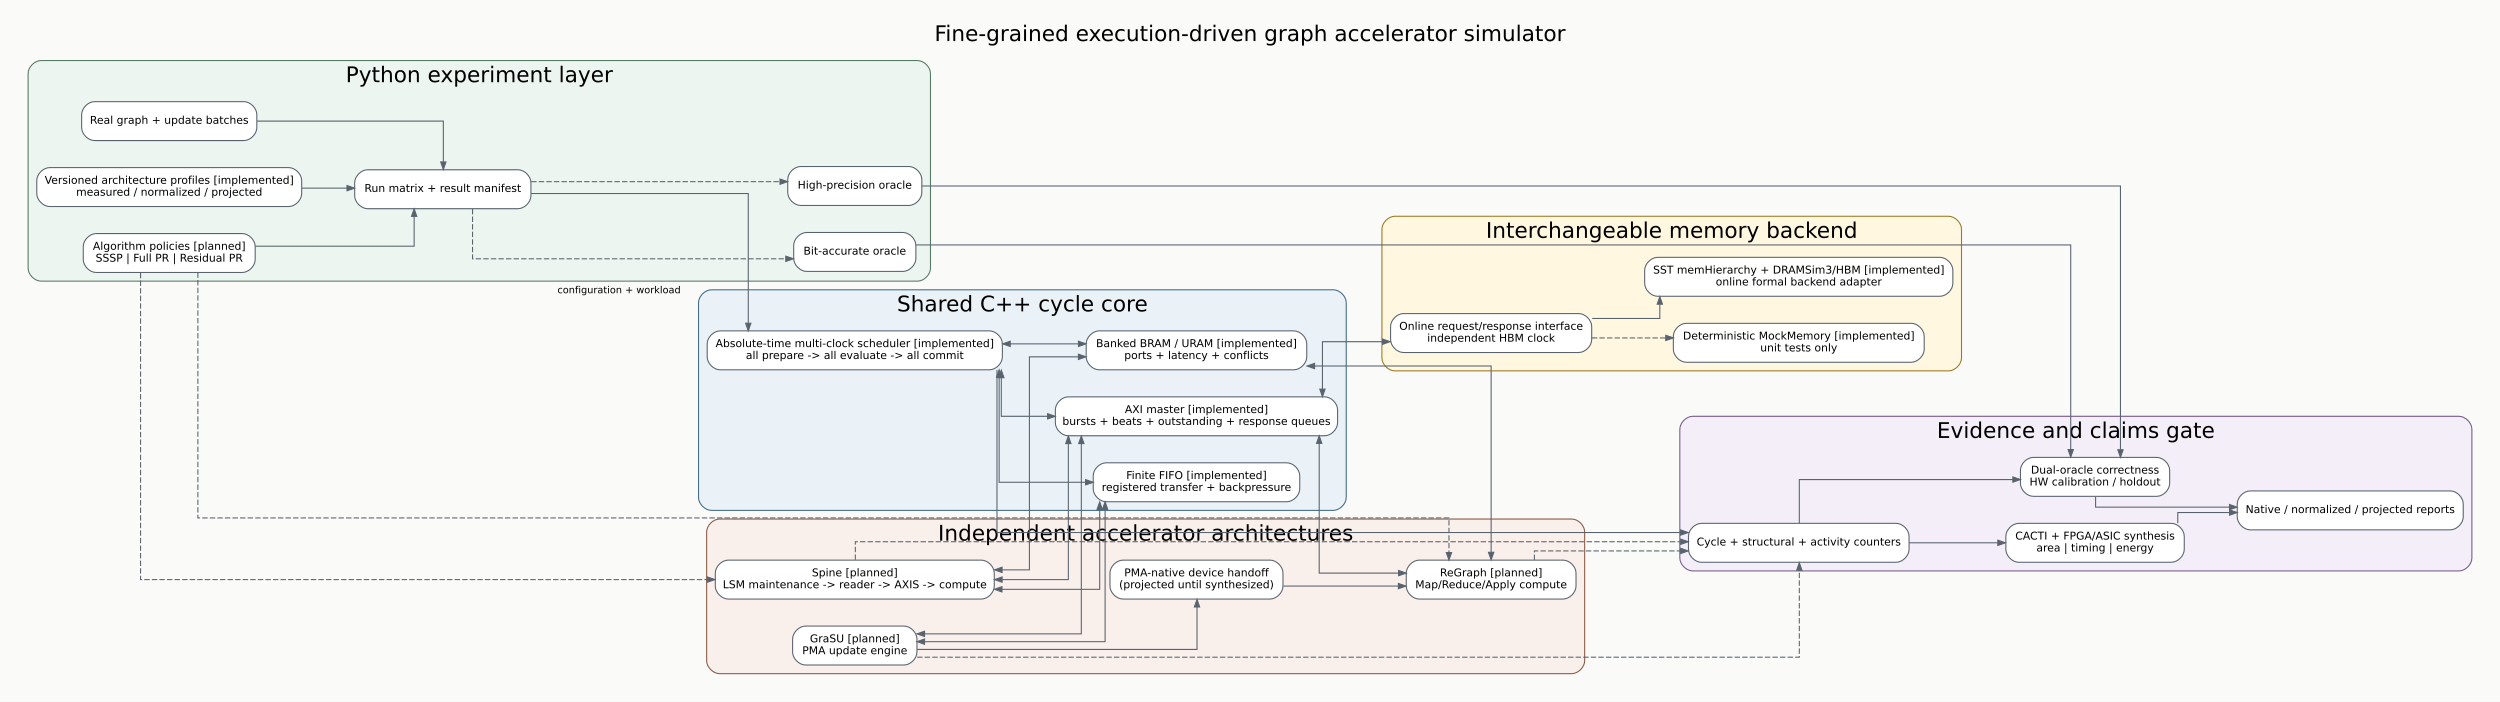
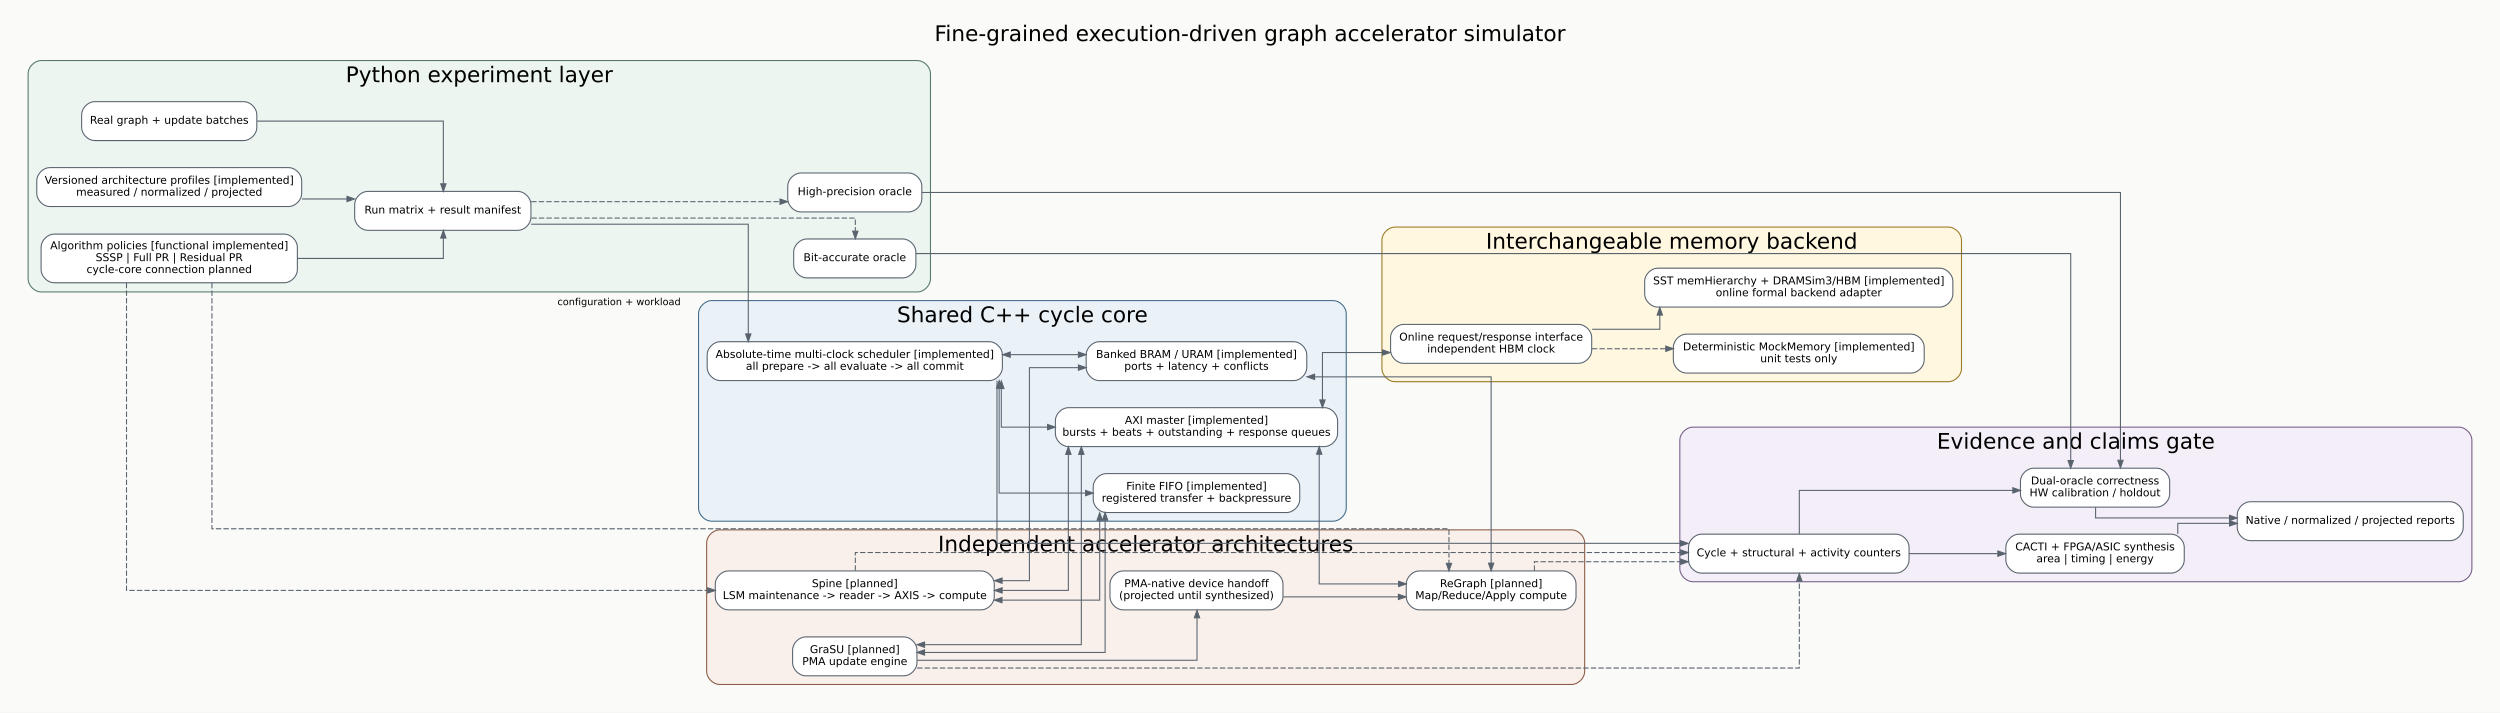
- <svg xmlns="http://www.w3.org/2000/svg" width="2312pt" height="649pt" viewBox="0.00 0.00 2312.00 649.00">
-   <g id="graph0" class="graph" transform="scale(1 1) rotate(0) translate(18 631)">
-     <polygon fill="#fafaf8" stroke="transparent" points="-18,18 -18,-631 2294,-631 2294,18 -18,18" />
-     <text text-anchor="middle" x="1138" y="-593" font-family="DejaVu Sans" font-size="20.00">Fine-grained execution-driven graph accelerator simulator</text>
+ <svg xmlns="http://www.w3.org/2000/svg" width="2312pt" height="659pt" viewBox="0.00 0.00 2312.00 659.00">
+   <g id="graph0" class="graph" transform="scale(1 1) rotate(0) translate(18 641)">
+     <polygon fill="#fafaf8" stroke="transparent" points="-18,18 -18,-641 2294,-641 2294,18 -18,18" />
+     <text text-anchor="middle" x="1138" y="-603" font-family="DejaVu Sans" font-size="20.00">Fine-grained execution-driven graph accelerator simulator</text>
    <g id="clust1" class="cluster">
-       <path fill="#edf5f0" stroke="#557a66" d="M20,-371C20,-371 830.5,-371 830.5,-371 836.5,-371 842.5,-377 842.5,-383 842.5,-383 842.5,-563 842.5,-563 842.5,-569 836.5,-575 830.5,-575 830.5,-575 20,-575 20,-575 14,-575 8,-569 8,-563 8,-563 8,-383 8,-383 8,-377 14,-371 20,-371" />
-       <text text-anchor="middle" x="425.25" y="-555" font-family="DejaVu Sans" font-size="20.00">Python experiment layer</text>
+       <path fill="#edf5f0" stroke="#557a66" d="M20,-371C20,-371 830.5,-371 830.5,-371 836.5,-371 842.5,-377 842.5,-383 842.5,-383 842.5,-573 842.5,-573 842.5,-579 836.5,-585 830.5,-585 830.5,-585 20,-585 20,-585 14,-585 8,-579 8,-573 8,-573 8,-383 8,-383 8,-377 14,-371 20,-371" />
+       <text text-anchor="middle" x="425.25" y="-565" font-family="DejaVu Sans" font-size="20.00">Python experiment layer</text>
    </g>
    <g id="clust2" class="cluster">
      <path fill="#eaf2f8" stroke="#426b8a" d="M640,-159C640,-159 1215,-159 1215,-159 1221,-159 1227,-165 1227,-171 1227,-171 1227,-351 1227,-351 1227,-357 1221,-363 1215,-363 1215,-363 640,-363 640,-363 634,-363 628,-357 628,-351 628,-351 628,-171 628,-171 628,-165 634,-159 640,-159" />
      <text text-anchor="middle" x="927.5" y="-343" font-family="DejaVu Sans" font-size="20.00">Shared C++ cycle core</text>
    </g>
    <g id="clust3" class="cluster">
      <path fill="#faf0eb" stroke="#8a5b45" d="M647.5,-8C647.5,-8 1435.5,-8 1435.5,-8 1441.5,-8 1447.5,-14 1447.5,-20 1447.5,-20 1447.5,-139 1447.5,-139 1447.5,-145 1441.5,-151 1435.5,-151 1435.5,-151 647.5,-151 647.5,-151 641.5,-151 635.5,-145 635.5,-139 635.5,-139 635.5,-20 635.5,-20 635.5,-14 641.5,-8 647.5,-8" />
      <text text-anchor="middle" x="1041.5" y="-131" font-family="DejaVu Sans" font-size="20.00">Independent accelerator architectures</text>
    </g>
    <g id="clust4" class="cluster">
      <path fill="#fff7df" stroke="#9b7a25" d="M1272,-288C1272,-288 1784,-288 1784,-288 1790,-288 1796,-294 1796,-300 1796,-300 1796,-419 1796,-419 1796,-425 1790,-431 1784,-431 1784,-431 1272,-431 1272,-431 1266,-431 1260,-425 1260,-419 1260,-419 1260,-300 1260,-300 1260,-294 1266,-288 1272,-288" />
      <text text-anchor="middle" x="1528" y="-411" font-family="DejaVu Sans" font-size="20.00">Interchangeable memory backend</text>
    </g>
    <g id="clust5" class="cluster">
      <path fill="#f3eef7" stroke="#765c8a" d="M1547.5,-103C1547.5,-103 2256,-103 2256,-103 2262,-103 2268,-109 2268,-115 2268,-115 2268,-234 2268,-234 2268,-240 2262,-246 2256,-246 2256,-246 1547.5,-246 1547.5,-246 1541.5,-246 1535.5,-240 1535.5,-234 1535.5,-234 1535.5,-115 1535.5,-115 1535.5,-109 1541.5,-103 1547.5,-103" />
      <text text-anchor="middle" x="1901.75" y="-226" font-family="DejaVu Sans" font-size="20.00">Evidence and claims gate</text>
    </g>
    <g id="node1" class="node">
-       <path fill="#ffffff" stroke="#59636e" d="M207.5,-537C207.5,-537 69.5,-537 69.5,-537 63.5,-537 57.5,-531 57.5,-525 57.5,-525 57.5,-513 57.5,-513 57.5,-507 63.5,-501 69.5,-501 69.5,-501 207.5,-501 207.5,-501 213.5,-501 219.5,-507 219.5,-513 219.5,-513 219.5,-525 219.5,-525 219.5,-531 213.5,-537 207.5,-537" />
-       <text text-anchor="middle" x="138.5" y="-516.5" font-family="DejaVu Sans" font-size="10.00">Real graph + update batches</text>
+       <path fill="#ffffff" stroke="#59636e" d="M207.5,-547C207.5,-547 69.5,-547 69.5,-547 63.5,-547 57.5,-541 57.5,-535 57.5,-535 57.5,-523 57.5,-523 57.5,-517 63.5,-511 69.5,-511 69.5,-511 207.5,-511 207.5,-511 213.5,-511 219.5,-517 219.5,-523 219.5,-523 219.5,-535 219.5,-535 219.5,-541 213.5,-547 207.5,-547" />
+       <text text-anchor="middle" x="138.5" y="-526.5" font-family="DejaVu Sans" font-size="10.00">Real graph + update batches</text>
    </g>
    <g id="node4" class="node">
-       <path fill="#ffffff" stroke="#59636e" d="M461,-474C461,-474 322,-474 322,-474 316,-474 310,-468 310,-462 310,-462 310,-450 310,-450 310,-444 316,-438 322,-438 322,-438 461,-438 461,-438 467,-438 473,-444 473,-450 473,-450 473,-462 473,-462 473,-468 467,-474 461,-474" />
-       <text text-anchor="middle" x="391.5" y="-453.5" font-family="DejaVu Sans" font-size="10.00">Run matrix + result manifest</text>
+       <path fill="#ffffff" stroke="#59636e" d="M461,-464C461,-464 322,-464 322,-464 316,-464 310,-458 310,-452 310,-452 310,-440 310,-440 310,-434 316,-428 322,-428 322,-428 461,-428 461,-428 467,-428 473,-434 473,-440 473,-440 473,-452 473,-452 473,-458 467,-464 461,-464" />
+       <text text-anchor="middle" x="391.5" y="-443.5" font-family="DejaVu Sans" font-size="10.00">Run matrix + result manifest</text>
    </g>
    <g id="edge1" class="edge">
-       <path fill="none" stroke="#59636e" d="M219.75,-519C293.9,-519 392,-519 392,-519 392,-519 392,-481.22 392,-481.22" />
-       <polygon fill="#59636e" stroke="#59636e" points="394.45,-481.22 392,-474.22 389.55,-481.22 394.45,-481.22" />
+       <path fill="none" stroke="#59636e" d="M219.75,-529C293.9,-529 392,-529 392,-529 392,-529 392,-471.01 392,-471.01" />
+       <polygon fill="#59636e" stroke="#59636e" points="394.45,-471.01 392,-464.01 389.55,-471.01 394.45,-471.01" />
    </g>
    <g id="node2" class="node">
-       <path fill="#ffffff" stroke="#59636e" d="M249,-476C249,-476 28,-476 28,-476 22,-476 16,-470 16,-464 16,-464 16,-452 16,-452 16,-446 22,-440 28,-440 28,-440 249,-440 249,-440 255,-440 261,-446 261,-452 261,-452 261,-464 261,-464 261,-470 255,-476 249,-476" />
-       <text text-anchor="middle" x="138.5" y="-461" font-family="DejaVu Sans" font-size="10.00">Versioned architecture profiles [implemented]</text>
-       <text text-anchor="middle" x="138.5" y="-450" font-family="DejaVu Sans" font-size="10.00">measured / normalized / projected</text>
+       <path fill="#ffffff" stroke="#59636e" d="M249,-486C249,-486 28,-486 28,-486 22,-486 16,-480 16,-474 16,-474 16,-462 16,-462 16,-456 22,-450 28,-450 28,-450 249,-450 249,-450 255,-450 261,-456 261,-462 261,-462 261,-474 261,-474 261,-480 255,-486 249,-486" />
+       <text text-anchor="middle" x="138.5" y="-471" font-family="DejaVu Sans" font-size="10.00">Versioned architecture profiles [implemented]</text>
+       <text text-anchor="middle" x="138.5" y="-460" font-family="DejaVu Sans" font-size="10.00">measured / normalized / projected</text>
    </g>
    <g id="edge2" class="edge">
      <path fill="none" stroke="#59636e" d="M261.29,-457C261.29,-457 302.9,-457 302.9,-457" />
      <polygon fill="#59636e" stroke="#59636e" points="302.9,-459.45 309.9,-457 302.9,-454.55 302.9,-459.45" />
    </g>
    <g id="node3" class="node">
-       <path fill="#ffffff" stroke="#59636e" d="M206,-415C206,-415 71,-415 71,-415 65,-415 59,-409 59,-403 59,-403 59,-391 59,-391 59,-385 65,-379 71,-379 71,-379 206,-379 206,-379 212,-379 218,-385 218,-391 218,-391 218,-403 218,-403 218,-409 212,-415 206,-415" />
-       <text text-anchor="middle" x="138.5" y="-400" font-family="DejaVu Sans" font-size="10.00">Algorithm policies [planned]</text>
-       <text text-anchor="middle" x="138.5" y="-389" font-family="DejaVu Sans" font-size="10.00">SSSP | Full PR | Residual PR</text>
+       <path fill="#ffffff" stroke="#59636e" d="M245,-424.5C245,-424.5 32,-424.5 32,-424.5 26,-424.5 20,-418.5 20,-412.5 20,-412.5 20,-391.5 20,-391.5 20,-385.5 26,-379.5 32,-379.5 32,-379.5 245,-379.5 245,-379.5 251,-379.5 257,-385.5 257,-391.5 257,-391.5 257,-412.5 257,-412.5 257,-418.5 251,-424.5 245,-424.5" />
+       <text text-anchor="middle" x="138.5" y="-410.5" font-family="DejaVu Sans" font-size="10.00">Algorithm policies [functional implemented]</text>
+       <text text-anchor="middle" x="138.5" y="-399.5" font-family="DejaVu Sans" font-size="10.00">SSSP | Full PR | Residual PR</text>
+       <text text-anchor="middle" x="138.5" y="-388.5" font-family="DejaVu Sans" font-size="10.00">cycle-core connection planned</text>
    </g>
    <g id="edge3" class="edge">
-       <path fill="none" stroke="#59636e" d="M218.04,-403.33C283.3,-403.33 365,-403.33 365,-403.33 365,-403.33 365,-430.88 365,-430.88" />
-       <polygon fill="#59636e" stroke="#59636e" points="362.55,-430.88 365,-437.88 367.45,-430.88 362.55,-430.88" />
+       <path fill="none" stroke="#59636e" d="M257.09,-402C323.06,-402 392,-402 392,-402 392,-402 392,-420.85 392,-420.85" />
+       <polygon fill="#59636e" stroke="#59636e" points="389.55,-420.85 392,-427.85 394.45,-420.85 389.55,-420.85" />
    </g>
    <g id="node11" class="node">
      <path fill="#ffffff" stroke="#59636e" d="M889.5,-113C889.5,-113 655.5,-113 655.5,-113 649.5,-113 643.5,-107 643.5,-101 643.5,-101 643.5,-89 643.5,-89 643.5,-83 649.5,-77 655.5,-77 655.5,-77 889.5,-77 889.5,-77 895.5,-77 901.5,-83 901.5,-89 901.5,-89 901.5,-101 901.5,-101 901.5,-107 895.5,-113 889.5,-113" />
      <text text-anchor="middle" x="772.5" y="-98" font-family="DejaVu Sans" font-size="10.00">Spine [planned]</text>
      <text text-anchor="middle" x="772.5" y="-87" font-family="DejaVu Sans" font-size="10.00">LSM maintenance -&gt; reader -&gt; AXIS -&gt; compute</text>
    </g>
    <g id="edge16" class="edge">
-       <path fill="none" stroke="#59636e" stroke-dasharray="5,2" d="M112,-378.56C112,-312.99 112,-95 112,-95 112,-95 636.19,-95 636.19,-95" />
-       <polygon fill="#59636e" stroke="#59636e" points="636.19,-97.45 643.19,-95 636.19,-92.55 636.19,-97.45" />
+       <path fill="none" stroke="#59636e" stroke-dasharray="5,2" d="M99,-379.43C99,-308.53 99,-95 99,-95 99,-95 636.44,-95 636.44,-95" />
+       <polygon fill="#59636e" stroke="#59636e" points="636.44,-97.45 643.44,-95 636.44,-92.55 636.44,-97.45" />
    </g>
    <g id="node14" class="node">
      <path fill="#ffffff" stroke="#59636e" d="M1427.5,-113C1427.5,-113 1294.5,-113 1294.5,-113 1288.5,-113 1282.5,-107 1282.5,-101 1282.5,-101 1282.5,-89 1282.5,-89 1282.5,-83 1288.5,-77 1294.5,-77 1294.5,-77 1427.5,-77 1427.5,-77 1433.5,-77 1439.5,-83 1439.5,-89 1439.5,-89 1439.5,-101 1439.5,-101 1439.5,-107 1433.5,-113 1427.5,-113" />
      <text text-anchor="middle" x="1361" y="-98" font-family="DejaVu Sans" font-size="10.00">ReGraph [planned]</text>
      <text text-anchor="middle" x="1361" y="-87" font-family="DejaVu Sans" font-size="10.00">Map/Reduce/Apply compute</text>
    </g>
    <g id="edge17" class="edge">
-       <path fill="none" stroke="#59636e" stroke-dasharray="5,2" d="M165,-378.98C165,-322.4 165,-152 165,-152 165,-152 1322,-152 1322,-152 1322,-152 1322,-120.04 1322,-120.04" />
+       <path fill="none" stroke="#59636e" stroke-dasharray="5,2" d="M178,-379.37C178,-317.83 178,-152 178,-152 178,-152 1322,-152 1322,-152 1322,-152 1322,-120.04 1322,-120.04" />
      <polygon fill="#59636e" stroke="#59636e" points="1324.45,-120.04 1322,-113.04 1319.55,-120.04 1324.45,-120.04" />
    </g>
    <g id="node5" class="node">
-       <path fill="#ffffff" stroke="#59636e" d="M822.5,-477C822.5,-477 722.5,-477 722.5,-477 716.5,-477 710.5,-471 710.5,-465 710.5,-465 710.5,-453 710.5,-453 710.5,-447 716.5,-441 722.5,-441 722.5,-441 822.5,-441 822.5,-441 828.5,-441 834.5,-447 834.5,-453 834.5,-453 834.5,-465 834.5,-465 834.5,-471 828.5,-477 822.5,-477" />
-       <text text-anchor="middle" x="772.5" y="-456.5" font-family="DejaVu Sans" font-size="10.00">High-precision oracle</text>
+       <path fill="#ffffff" stroke="#59636e" d="M822.5,-481C822.5,-481 722.5,-481 722.5,-481 716.5,-481 710.5,-475 710.5,-469 710.5,-469 710.5,-457 710.5,-457 710.5,-451 716.5,-445 722.5,-445 722.5,-445 822.5,-445 822.5,-445 828.5,-445 834.5,-451 834.5,-457 834.5,-457 834.5,-469 834.5,-469 834.5,-475 828.5,-481 822.5,-481" />
+       <text text-anchor="middle" x="772.5" y="-460.5" font-family="DejaVu Sans" font-size="10.00">High-precision oracle</text>
    </g>
    <g id="edge30" class="edge">
-       <path fill="none" stroke="#59636e" stroke-dasharray="5,2" d="M473.23,-463C473.23,-463 703.34,-463 703.34,-463" />
-       <polygon fill="#59636e" stroke="#59636e" points="703.34,-465.45 710.34,-463 703.34,-460.55 703.34,-465.45" />
+       <path fill="none" stroke="#59636e" stroke-dasharray="5,2" d="M473.23,-454.5C473.23,-454.5 703.34,-454.5 703.34,-454.5" />
+       <polygon fill="#59636e" stroke="#59636e" points="703.34,-456.95 710.34,-454.5 703.34,-452.05 703.34,-456.95" />
    </g>
    <g id="node6" class="node">
-       <path fill="#ffffff" stroke="#59636e" d="M817,-416C817,-416 728,-416 728,-416 722,-416 716,-410 716,-404 716,-404 716,-392 716,-392 716,-386 722,-380 728,-380 728,-380 817,-380 817,-380 823,-380 829,-386 829,-392 829,-392 829,-404 829,-404 829,-410 823,-416 817,-416" />
-       <text text-anchor="middle" x="772.5" y="-395.5" font-family="DejaVu Sans" font-size="10.00">Bit-accurate oracle</text>
+       <path fill="#ffffff" stroke="#59636e" d="M817,-420C817,-420 728,-420 728,-420 722,-420 716,-414 716,-408 716,-408 716,-396 716,-396 716,-390 722,-384 728,-384 728,-384 817,-384 817,-384 823,-384 829,-390 829,-396 829,-396 829,-408 829,-408 829,-414 823,-420 817,-420" />
+       <text text-anchor="middle" x="772.5" y="-399.5" font-family="DejaVu Sans" font-size="10.00">Bit-accurate oracle</text>
    </g>
    <g id="edge31" class="edge">
-       <path fill="none" stroke="#59636e" stroke-dasharray="5,2" d="M419,-437.74C419,-418.72 419,-391.67 419,-391.67 419,-391.67 708.7,-391.67 708.7,-391.67" />
-       <polygon fill="#59636e" stroke="#59636e" points="708.7,-394.12 715.7,-391.67 708.7,-389.22 708.7,-394.12" />
+       <path fill="none" stroke="#59636e" stroke-dasharray="5,2" d="M473.34,-439.33C585.44,-439.33 773,-439.33 773,-439.33 773,-439.33 773,-427.23 773,-427.23" />
+       <polygon fill="#59636e" stroke="#59636e" points="775.45,-427.23 773,-420.23 770.55,-427.23 775.45,-427.23" />
    </g>
    <g id="node7" class="node">
      <path fill="#ffffff" stroke="#59636e" d="M897,-325C897,-325 648,-325 648,-325 642,-325 636,-319 636,-313 636,-313 636,-301 636,-301 636,-295 642,-289 648,-289 648,-289 897,-289 897,-289 903,-289 909,-295 909,-301 909,-301 909,-313 909,-313 909,-319 903,-325 897,-325" />
      <text text-anchor="middle" x="772.5" y="-310" font-family="DejaVu Sans" font-size="10.00">Absolute-time multi-clock scheduler [implemented]</text>
      <text text-anchor="middle" x="772.5" y="-299" font-family="DejaVu Sans" font-size="10.00">all prepare -&gt; all evaluate -&gt; all commit</text>
    </g>
    <g id="edge15" class="edge">
-       <path fill="none" stroke="#59636e" d="M473.21,-452C556.64,-452 674,-452 674,-452 674,-452 674,-332.07 674,-332.07" />
-       <polygon fill="#59636e" stroke="#59636e" points="676.45,-332.07 674,-325.07 671.55,-332.07 676.45,-332.07" />
-       <text text-anchor="middle" x="554.5" y="-359.8" font-family="DejaVu Sans" font-size="9.00">configuration + workload</text>
+       <path fill="none" stroke="#59636e" d="M473.21,-433.67C556.64,-433.67 674,-433.67 674,-433.67 674,-433.67 674,-332.15 674,-332.15" />
+       <polygon fill="#59636e" stroke="#59636e" points="676.45,-332.15 674,-325.15 671.55,-332.15 676.45,-332.15" />
+       <text text-anchor="middle" x="554.5" y="-358.8" font-family="DejaVu Sans" font-size="9.00">configuration + workload</text>
    </g>
    <g id="node19" class="node">
      <path fill="#ffffff" stroke="#59636e" d="M1976.5,-208C1976.5,-208 1862.5,-208 1862.5,-208 1856.5,-208 1850.5,-202 1850.5,-196 1850.5,-196 1850.5,-184 1850.5,-184 1850.5,-178 1856.5,-172 1862.5,-172 1862.5,-172 1976.5,-172 1976.5,-172 1982.5,-172 1988.5,-178 1988.5,-184 1988.5,-184 1988.5,-196 1988.5,-196 1988.5,-202 1982.5,-208 1976.5,-208" />
      <text text-anchor="middle" x="1919.5" y="-193" font-family="DejaVu Sans" font-size="10.00">Dual-oracle correctness</text>
      <text text-anchor="middle" x="1919.5" y="-182" font-family="DejaVu Sans" font-size="10.00">HW calibration / holdout</text>
    </g>
    <g id="edge32" class="edge">
-       <path fill="none" stroke="#59636e" d="M834.6,-459C1076.59,-459 1943,-459 1943,-459 1943,-459 1943,-215.07 1943,-215.07" />
-       <polygon fill="#59636e" stroke="#59636e" points="1945.45,-215.07 1943,-208.07 1940.55,-215.07 1945.45,-215.07" />
+       <path fill="none" stroke="#59636e" d="M834.6,-463C1076.59,-463 1943,-463 1943,-463 1943,-463 1943,-215.34 1943,-215.34" />
+       <polygon fill="#59636e" stroke="#59636e" points="1945.45,-215.34 1943,-208.34 1940.55,-215.34 1945.45,-215.34" />
    </g>
    <g id="edge33" class="edge">
-       <path fill="none" stroke="#59636e" d="M829.03,-404.5C1057.06,-404.5 1897,-404.5 1897,-404.5 1897,-404.5 1897,-215.29 1897,-215.29" />
-       <polygon fill="#59636e" stroke="#59636e" points="1899.45,-215.29 1897,-208.29 1894.55,-215.29 1899.45,-215.29" />
+       <path fill="none" stroke="#59636e" d="M829.03,-406.5C1057.06,-406.5 1897,-406.5 1897,-406.5 1897,-406.5 1897,-215.09 1897,-215.09" />
+       <polygon fill="#59636e" stroke="#59636e" points="1899.45,-215.09 1897,-208.09 1894.55,-215.09 1899.45,-215.09" />
    </g>
    <g id="node8" class="node">
      <path fill="#ffffff" stroke="#59636e" d="M1172,-203C1172,-203 1005,-203 1005,-203 999,-203 993,-197 993,-191 993,-191 993,-179 993,-179 993,-173 999,-167 1005,-167 1005,-167 1172,-167 1172,-167 1178,-167 1184,-173 1184,-179 1184,-179 1184,-191 1184,-191 1184,-197 1178,-203 1172,-203" />
      <text text-anchor="middle" x="1088.5" y="-188" font-family="DejaVu Sans" font-size="10.00">Finite FIFO [implemented]</text>
      <text text-anchor="middle" x="1088.5" y="-177" font-family="DejaVu Sans" font-size="10.00">registered transfer + backpressure</text>
    </g>
    <g id="edge4" class="edge">
      <path fill="none" stroke="#59636e" d="M906,-282C906,-282 906,-185 906,-185 906,-185 985.97,-185 985.97,-185" />
      <polygon fill="#59636e" stroke="#59636e" points="903.55,-282 906,-289 908.45,-282 903.55,-282" />
      <polygon fill="#59636e" stroke="#59636e" points="985.97,-187.45 992.97,-185 985.97,-182.55 985.97,-187.45" />
    </g>
    <g id="node9" class="node">
      <path fill="#ffffff" stroke="#59636e" d="M1178.5,-325C1178.5,-325 998.5,-325 998.5,-325 992.5,-325 986.5,-319 986.5,-313 986.5,-313 986.5,-301 986.5,-301 986.5,-295 992.5,-289 998.5,-289 998.5,-289 1178.5,-289 1178.5,-289 1184.5,-289 1190.5,-295 1190.5,-301 1190.5,-301 1190.5,-313 1190.5,-313 1190.5,-319 1184.5,-325 1178.5,-325" />
      <text text-anchor="middle" x="1088.5" y="-310" font-family="DejaVu Sans" font-size="10.00">Banked BRAM / URAM [implemented]</text>
      <text text-anchor="middle" x="1088.5" y="-299" font-family="DejaVu Sans" font-size="10.00">ports + latency + conflicts</text>
    </g>
    <g id="edge5" class="edge">
      <path fill="none" stroke="#59636e" d="M916.26,-313C916.26,-313 979.31,-313 979.31,-313" />
      <polygon fill="#59636e" stroke="#59636e" points="979.31,-315.45 986.31,-313 979.31,-310.55 979.31,-315.45" />
      <polygon fill="#59636e" stroke="#59636e" points="916.26,-310.55 909.26,-313 916.26,-315.45 916.26,-310.55" />
    </g>
    <g id="node10" class="node">
      <path fill="#ffffff" stroke="#59636e" d="M1207,-264C1207,-264 970,-264 970,-264 964,-264 958,-258 958,-252 958,-252 958,-240 958,-240 958,-234 964,-228 970,-228 970,-228 1207,-228 1207,-228 1213,-228 1219,-234 1219,-240 1219,-240 1219,-252 1219,-252 1219,-258 1213,-264 1207,-264" />
      <text text-anchor="middle" x="1088.5" y="-249" font-family="DejaVu Sans" font-size="10.00">AXI master [implemented]</text>
      <text text-anchor="middle" x="1088.5" y="-238" font-family="DejaVu Sans" font-size="10.00">bursts + beats + outstanding + response queues</text>
    </g>
    <g id="edge6" class="edge">
      <path fill="none" stroke="#59636e" d="M908,-281.7C908,-281.7 908,-246 908,-246 908,-246 950.8,-246 950.8,-246" />
      <polygon fill="#59636e" stroke="#59636e" points="905.55,-281.7 908,-288.7 910.45,-281.7 905.55,-281.7" />
      <polygon fill="#59636e" stroke="#59636e" points="950.8,-248.45 957.8,-246 950.8,-243.55 950.8,-248.45" />
    </g>
    <g id="node18" class="node">
      <path fill="#ffffff" stroke="#59636e" d="M1735.5,-147C1735.5,-147 1555.5,-147 1555.5,-147 1549.5,-147 1543.5,-141 1543.5,-135 1543.5,-135 1543.5,-123 1543.5,-123 1543.5,-117 1549.5,-111 1555.5,-111 1555.5,-111 1735.5,-111 1735.5,-111 1741.5,-111 1747.5,-117 1747.5,-123 1747.5,-123 1747.5,-135 1747.5,-135 1747.5,-141 1741.5,-147 1735.5,-147" />
      <text text-anchor="middle" x="1645.5" y="-126.5" font-family="DejaVu Sans" font-size="10.00">Cycle + structural + activity counters</text>
    </g>
    <g id="edge26" class="edge">
      <path fill="none" stroke="#59636e" d="M904,-288.97C904,-245.5 904,-138.5 904,-138.5 904,-138.5 1536.18,-138.5 1536.18,-138.5" />
      <polygon fill="#59636e" stroke="#59636e" points="1536.18,-140.95 1543.18,-138.5 1536.18,-136.05 1536.18,-140.95" />
    </g>
    <g id="edge18" class="edge">
      <path fill="none" stroke="#59636e" d="M999,-159.84C999,-159.84 999,-86 999,-86 999,-86 908.63,-86 908.63,-86" />
      <polygon fill="#59636e" stroke="#59636e" points="996.55,-159.84 999,-166.84 1001.45,-159.84 996.55,-159.84" />
      <polygon fill="#59636e" stroke="#59636e" points="908.63,-83.55 901.63,-86 908.63,-88.45 908.63,-83.55" />
    </g>
    <g id="node12" class="node">
      <path fill="#ffffff" stroke="#59636e" d="M818,-52C818,-52 727,-52 727,-52 721,-52 715,-46 715,-40 715,-40 715,-28 715,-28 715,-22 721,-16 727,-16 727,-16 818,-16 818,-16 824,-16 830,-22 830,-28 830,-28 830,-40 830,-40 830,-46 824,-52 818,-52" />
      <text text-anchor="middle" x="772.5" y="-37" font-family="DejaVu Sans" font-size="10.00">GraSU [planned]</text>
      <text text-anchor="middle" x="772.5" y="-26" font-family="DejaVu Sans" font-size="10.00">PMA update engine</text>
    </g>
    <g id="edge20" class="edge">
      <path fill="none" stroke="#59636e" d="M1004,-159.93C1004,-159.93 1004,-37.6 1004,-37.6 1004,-37.6 837.02,-37.6 837.02,-37.6" />
      <polygon fill="#59636e" stroke="#59636e" points="1001.55,-159.93 1004,-166.93 1006.45,-159.93 1001.55,-159.93" />
      <polygon fill="#59636e" stroke="#59636e" points="837.02,-35.15 830.02,-37.6 837.02,-40.05 837.02,-35.15" />
    </g>
    <g id="edge19" class="edge">
      <path fill="none" stroke="#59636e" d="M979.31,-301C979.31,-301 934,-301 934,-301 934,-301 934,-104 934,-104 934,-104 908.71,-104 908.71,-104" />
      <polygon fill="#59636e" stroke="#59636e" points="979.31,-303.45 986.31,-301 979.31,-298.55 979.31,-303.45" />
      <polygon fill="#59636e" stroke="#59636e" points="908.71,-101.55 901.71,-104 908.71,-106.45 908.71,-101.55" />
    </g>
    <g id="edge21" class="edge">
      <path fill="none" stroke="#59636e" d="M1197.74,-292.5C1197.74,-292.5 1361,-292.5 1361,-292.5 1361,-292.5 1361,-120.23 1361,-120.23" />
      <polygon fill="#59636e" stroke="#59636e" points="1197.74,-290.05 1190.74,-292.5 1197.74,-294.95 1197.74,-290.05" />
      <polygon fill="#59636e" stroke="#59636e" points="1363.45,-120.23 1361,-113.23 1358.55,-120.23 1363.45,-120.23" />
    </g>
    <g id="node15" class="node">
      <path fill="#ffffff" stroke="#59636e" d="M1442,-341C1442,-341 1280,-341 1280,-341 1274,-341 1268,-335 1268,-329 1268,-329 1268,-317 1268,-317 1268,-311 1274,-305 1280,-305 1280,-305 1442,-305 1442,-305 1448,-305 1454,-311 1454,-317 1454,-317 1454,-329 1454,-329 1454,-335 1448,-341 1442,-341" />
      <text text-anchor="middle" x="1361" y="-326" font-family="DejaVu Sans" font-size="10.00">Online request/response interface</text>
      <text text-anchor="middle" x="1361" y="-315" font-family="DejaVu Sans" font-size="10.00">independent HBM clock</text>
    </g>
    <g id="edge22" class="edge">
      <path fill="none" stroke="#59636e" d="M1205,-271.13C1205,-271.13 1205,-315 1205,-315 1205,-315 1260.55,-315 1260.55,-315" />
      <polygon fill="#59636e" stroke="#59636e" points="1207.45,-271.13 1205,-264.13 1202.55,-271.13 1207.45,-271.13" />
      <polygon fill="#59636e" stroke="#59636e" points="1260.55,-317.45 1267.55,-315 1260.55,-312.55 1260.55,-317.45" />
    </g>
    <g id="edge23" class="edge">
      <path fill="none" stroke="#59636e" d="M908.76,-95C908.76,-95 970,-95 970,-95 970,-95 970,-220.79 970,-220.79" />
      <polygon fill="#59636e" stroke="#59636e" points="908.76,-92.55 901.76,-95 908.76,-97.45 908.76,-92.55" />
      <polygon fill="#59636e" stroke="#59636e" points="967.55,-220.79 970,-227.79 972.45,-220.79 967.55,-220.79" />
    </g>
    <g id="edge27" class="edge">
      <path fill="none" stroke="#59636e" stroke-dasharray="5,2" d="M773,-113.32C773,-121.79 773,-130 773,-130 773,-130 1536.28,-130 1536.28,-130" />
      <polygon fill="#59636e" stroke="#59636e" points="1536.28,-132.45 1543.28,-130 1536.28,-127.55 1536.28,-132.45" />
    </g>
    <g id="edge24" class="edge">
      <path fill="none" stroke="#59636e" d="M837.02,-44.8C837.02,-44.8 982,-44.8 982,-44.8 982,-44.8 982,-220.79 982,-220.79" />
      <polygon fill="#59636e" stroke="#59636e" points="837.02,-42.35 830.02,-44.8 837.02,-47.25 837.02,-42.35" />
      <polygon fill="#59636e" stroke="#59636e" points="979.55,-220.79 982,-227.79 984.45,-220.79 979.55,-220.79" />
    </g>
    <g id="node13" class="node">
      <path fill="#ffffff" stroke="#59636e" d="M1156.5,-113C1156.5,-113 1020.5,-113 1020.5,-113 1014.5,-113 1008.5,-107 1008.5,-101 1008.5,-101 1008.5,-89 1008.5,-89 1008.5,-83 1014.5,-77 1020.5,-77 1020.5,-77 1156.5,-77 1156.5,-77 1162.5,-77 1168.5,-83 1168.5,-89 1168.5,-89 1168.5,-101 1168.5,-101 1168.5,-107 1162.5,-113 1156.5,-113" />
      <text text-anchor="middle" x="1088.5" y="-98" font-family="DejaVu Sans" font-size="10.00">PMA-native device handoff</text>
      <text text-anchor="middle" x="1088.5" y="-87" font-family="DejaVu Sans" font-size="10.00">(projected until synthesized)</text>
    </g>
    <g id="edge7" class="edge">
      <path fill="none" stroke="#59636e" d="M830.18,-30.4C921.47,-30.4 1089,-30.4 1089,-30.4 1089,-30.4 1089,-69.66 1089,-69.66" />
      <polygon fill="#59636e" stroke="#59636e" points="1086.55,-69.66 1089,-76.66 1091.45,-69.66 1086.55,-69.66" />
    </g>
    <g id="edge28" class="edge">
      <path fill="none" stroke="#59636e" stroke-dasharray="5,2" d="M830.15,-23.2C1024.86,-23.2 1646,-23.2 1646,-23.2 1646,-23.2 1646,-103.57 1646,-103.57" />
      <polygon fill="#59636e" stroke="#59636e" points="1643.55,-103.57 1646,-110.57 1648.45,-103.57 1643.55,-103.57" />
    </g>
    <g id="edge8" class="edge">
      <path fill="none" stroke="#59636e" d="M1168.79,-89C1168.79,-89 1275.23,-89 1275.23,-89" />
      <polygon fill="#59636e" stroke="#59636e" points="1275.23,-91.45 1282.23,-89 1275.23,-86.55 1275.23,-91.45" />
    </g>
    <g id="edge25" class="edge">
      <path fill="none" stroke="#59636e" d="M1275.43,-101C1275.43,-101 1202,-101 1202,-101 1202,-101 1202,-220.93 1202,-220.93" />
      <polygon fill="#59636e" stroke="#59636e" points="1275.43,-103.45 1282.43,-101 1275.43,-98.55 1275.43,-103.45" />
      <polygon fill="#59636e" stroke="#59636e" points="1199.55,-220.93 1202,-227.93 1204.45,-220.93 1199.55,-220.93" />
    </g>
    <g id="edge29" class="edge">
      <path fill="none" stroke="#59636e" stroke-dasharray="5,2" d="M1401,-113.12C1401,-117.77 1401,-121.5 1401,-121.5 1401,-121.5 1536.23,-121.5 1536.23,-121.5" />
      <polygon fill="#59636e" stroke="#59636e" points="1536.23,-123.95 1543.23,-121.5 1536.23,-119.05 1536.23,-123.95" />
    </g>
    <g id="node16" class="node">
      <path fill="#ffffff" stroke="#59636e" d="M1749.5,-332C1749.5,-332 1541.5,-332 1541.5,-332 1535.5,-332 1529.5,-326 1529.5,-320 1529.5,-320 1529.5,-308 1529.5,-308 1529.5,-302 1535.5,-296 1541.5,-296 1541.5,-296 1749.5,-296 1749.5,-296 1755.5,-296 1761.5,-302 1761.5,-308 1761.5,-308 1761.5,-320 1761.5,-320 1761.5,-326 1755.5,-332 1749.5,-332" />
      <text text-anchor="middle" x="1645.5" y="-317" font-family="DejaVu Sans" font-size="10.00">Deterministic MockMemory [implemented]</text>
      <text text-anchor="middle" x="1645.5" y="-306" font-family="DejaVu Sans" font-size="10.00">unit tests only</text>
    </g>
    <g id="edge9" class="edge">
      <path fill="none" stroke="#59636e" stroke-dasharray="5,2" d="M1454.16,-318.5C1454.16,-318.5 1522.5,-318.5 1522.5,-318.5" />
      <polygon fill="#59636e" stroke="#59636e" points="1522.5,-320.95 1529.5,-318.5 1522.5,-316.05 1522.5,-320.95" />
    </g>
    <g id="node17" class="node">
      <path fill="#ffffff" stroke="#59636e" d="M1776,-393C1776,-393 1515,-393 1515,-393 1509,-393 1503,-387 1503,-381 1503,-381 1503,-369 1503,-369 1503,-363 1509,-357 1515,-357 1515,-357 1776,-357 1776,-357 1782,-357 1788,-363 1788,-369 1788,-369 1788,-381 1788,-381 1788,-387 1782,-393 1776,-393" />
      <text text-anchor="middle" x="1645.5" y="-378" font-family="DejaVu Sans" font-size="10.00">SST memHierarchy + DRAMSim3/HBM [implemented]</text>
      <text text-anchor="middle" x="1645.5" y="-367" font-family="DejaVu Sans" font-size="10.00">online formal backend adapter</text>
    </g>
    <g id="edge10" class="edge">
      <path fill="none" stroke="#59636e" d="M1454.45,-336.5C1487.67,-336.5 1517,-336.5 1517,-336.5 1517,-336.5 1517,-349.65 1517,-349.65" />
      <polygon fill="#59636e" stroke="#59636e" points="1514.55,-349.65 1517,-356.65 1519.45,-349.65 1514.55,-349.65" />
    </g>
    <g id="edge11" class="edge">
      <path fill="none" stroke="#59636e" d="M1646,-147.19C1646,-164.36 1646,-187.5 1646,-187.5 1646,-187.5 1843.48,-187.5 1843.48,-187.5" />
      <polygon fill="#59636e" stroke="#59636e" points="1843.48,-189.95 1850.48,-187.5 1843.48,-185.05 1843.48,-189.95" />
    </g>
    <g id="node20" class="node">
      <path fill="#ffffff" stroke="#59636e" d="M1990,-147C1990,-147 1849,-147 1849,-147 1843,-147 1837,-141 1837,-135 1837,-135 1837,-123 1837,-123 1837,-117 1843,-111 1849,-111 1849,-111 1990,-111 1990,-111 1996,-111 2002,-117 2002,-123 2002,-123 2002,-135 2002,-135 2002,-141 1996,-147 1990,-147" />
      <text text-anchor="middle" x="1919.5" y="-132" font-family="DejaVu Sans" font-size="10.00">CACTI + FPGA/ASIC synthesis</text>
      <text text-anchor="middle" x="1919.5" y="-121" font-family="DejaVu Sans" font-size="10.00">area | timing | energy</text>
    </g>
    <g id="edge13" class="edge">
      <path fill="none" stroke="#59636e" d="M1747.53,-129C1747.53,-129 1829.61,-129 1829.61,-129" />
      <polygon fill="#59636e" stroke="#59636e" points="1829.61,-131.45 1836.61,-129 1829.61,-126.55 1829.61,-131.45" />
    </g>
    <g id="node21" class="node">
      <path fill="#ffffff" stroke="#59636e" d="M2248,-177C2248,-177 2063,-177 2063,-177 2057,-177 2051,-171 2051,-165 2051,-165 2051,-153 2051,-153 2051,-147 2057,-141 2063,-141 2063,-141 2248,-141 2248,-141 2254,-141 2260,-147 2260,-153 2260,-153 2260,-165 2260,-165 2260,-171 2254,-177 2248,-177" />
      <text text-anchor="middle" x="2155.5" y="-156.5" font-family="DejaVu Sans" font-size="10.00">Native / normalized / projected reports</text>
    </g>
    <g id="edge12" class="edge">
      <path fill="none" stroke="#59636e" d="M1920,-171.79C1920,-166.45 1920,-162 1920,-162 1920,-162 2043.83,-162 2043.83,-162" />
      <polygon fill="#59636e" stroke="#59636e" points="2043.83,-164.45 2050.83,-162 2043.83,-159.55 2043.83,-164.45" />
    </g>
    <g id="edge14" class="edge">
      <path fill="none" stroke="#59636e" d="M1996,-147.21C1996,-152.55 1996,-157 1996,-157 1996,-157 2043.89,-157 2043.89,-157" />
      <polygon fill="#59636e" stroke="#59636e" points="2043.89,-159.45 2050.89,-157 2043.89,-154.55 2043.89,-159.45" />
    </g>
  </g>
</svg>
